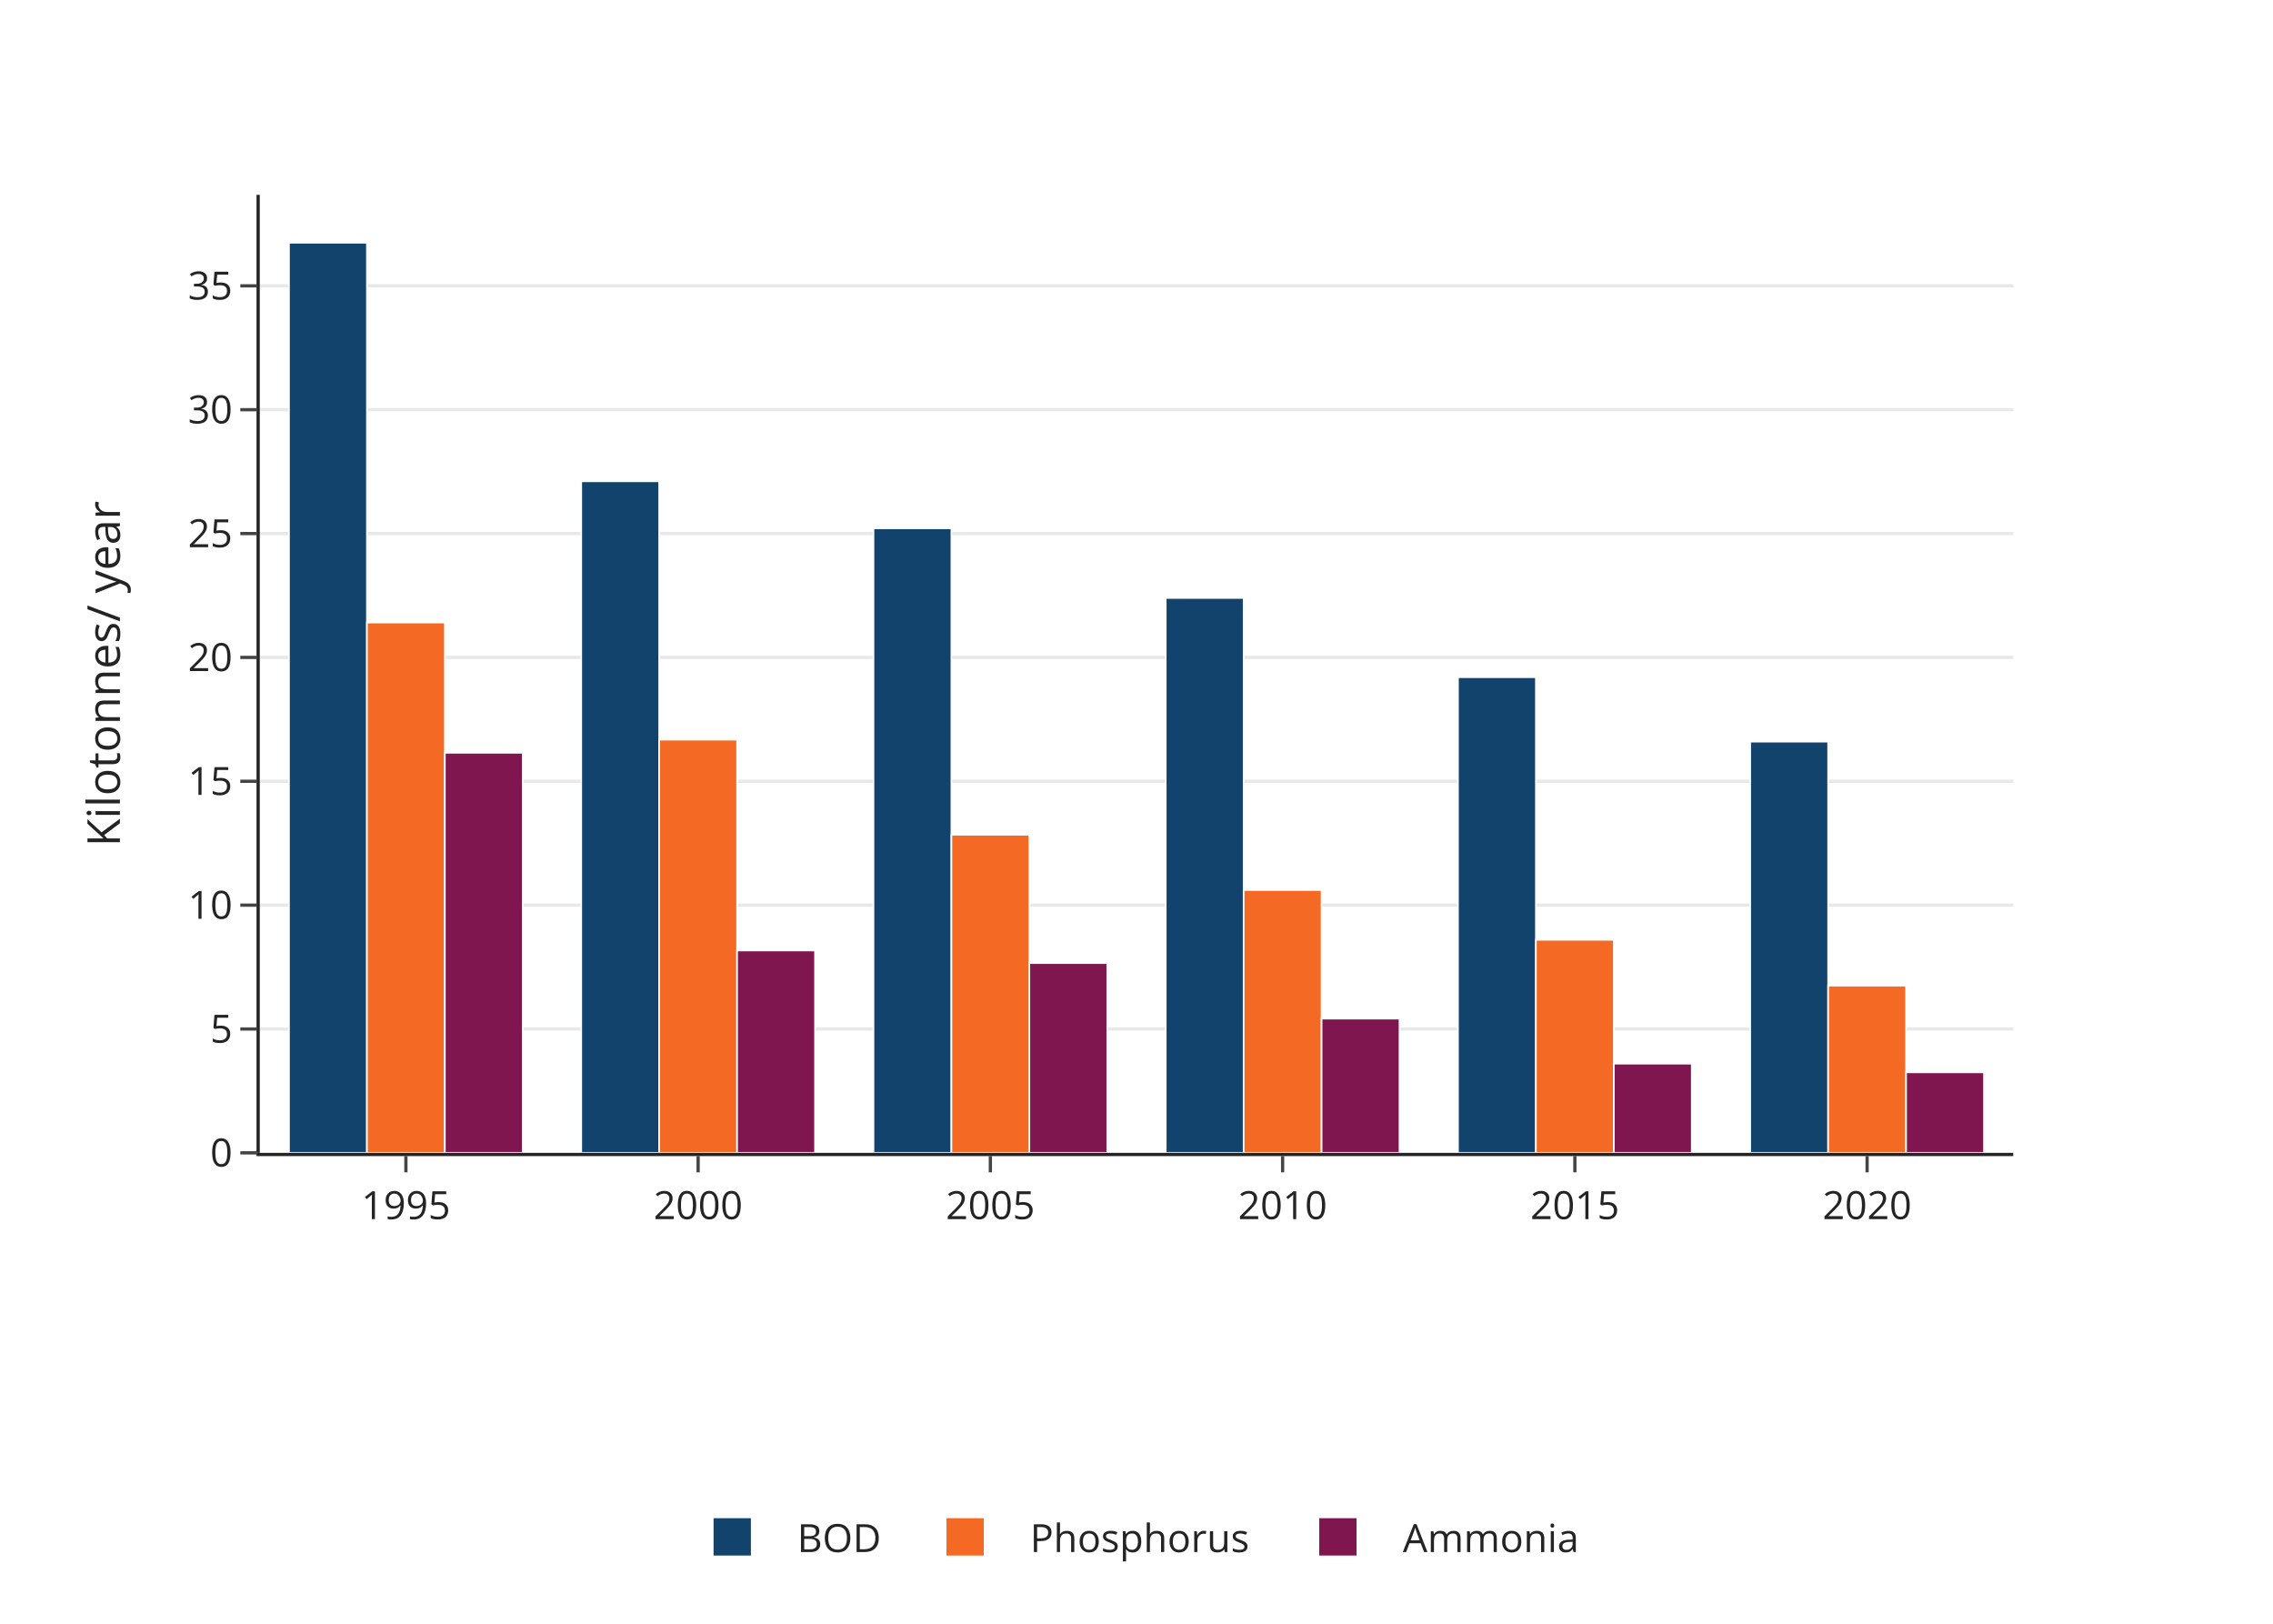
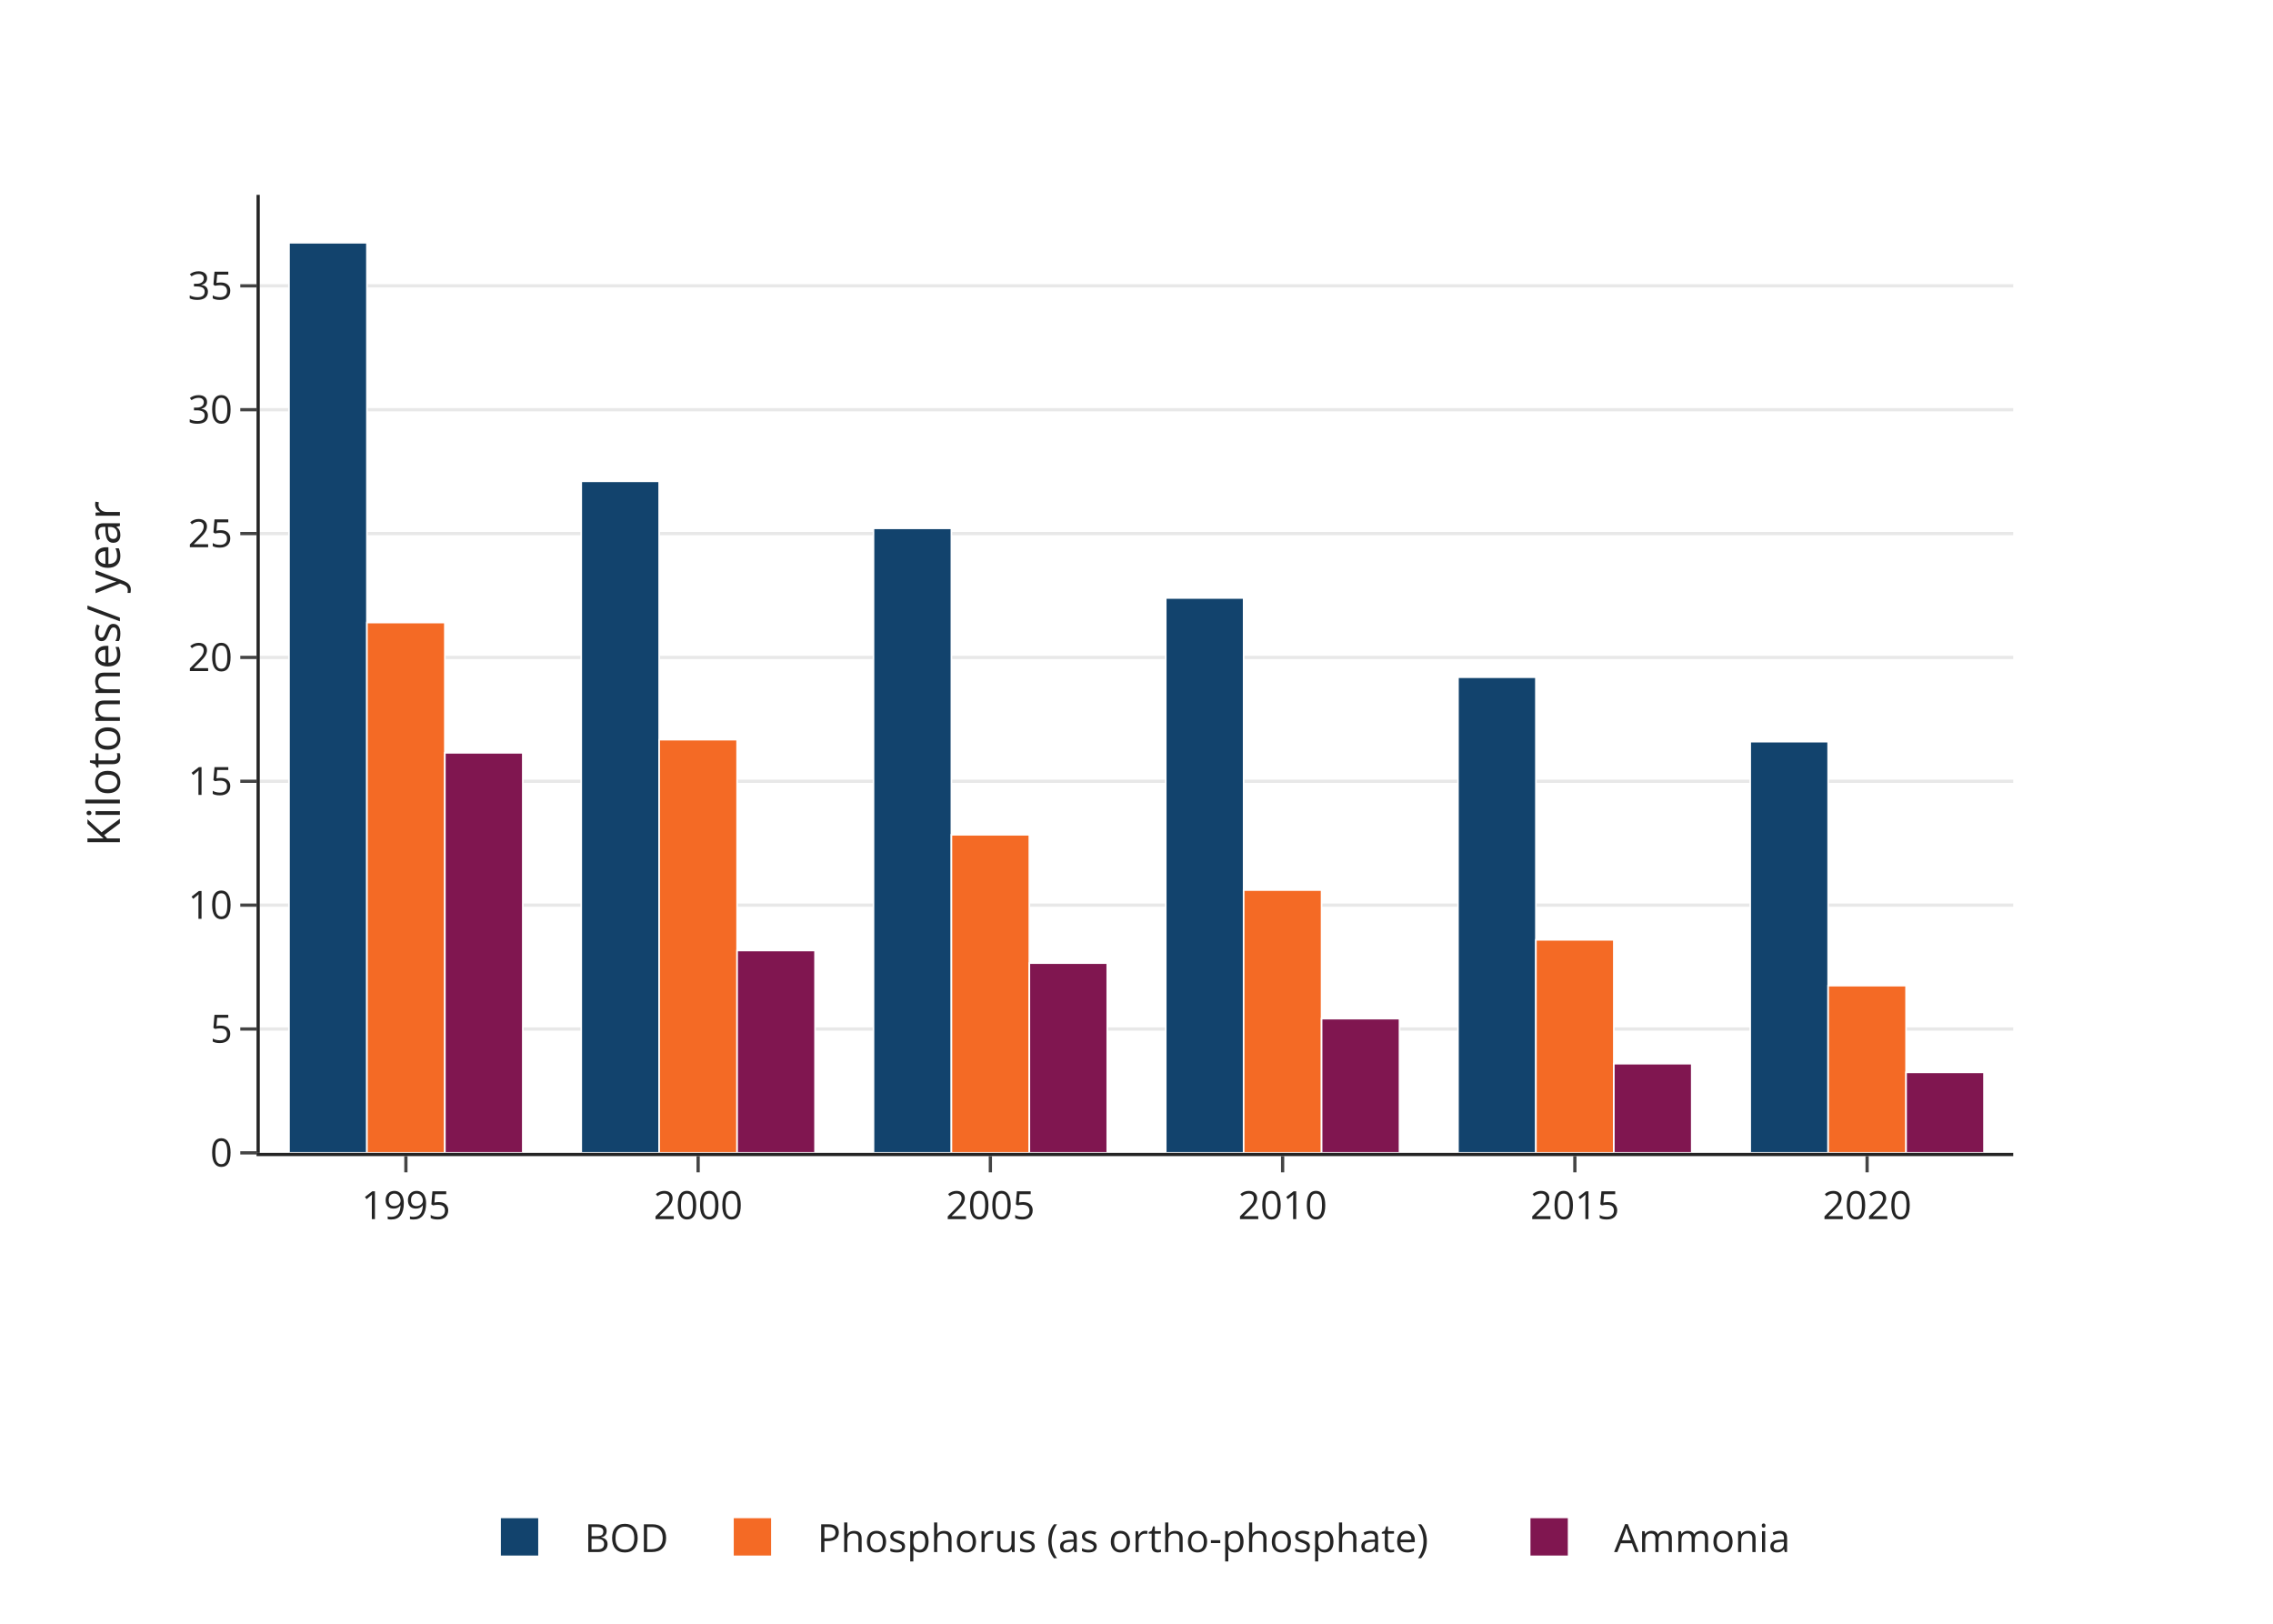
<svg xmlns="http://www.w3.org/2000/svg" class="main-svg" width="700" height="500" style="" viewBox="0 0 700 500">
  <rect x="0" y="0" width="700" height="500" style="fill: rgb(255, 255, 255); fill-opacity: 1;" />
-   <defs id="defs-085662">
+   <defs id="defs-9b85cc">
    <g class="clips">
-       <clipPath id="clip085662xyplot" class="plotclip">
+       <clipPath id="clip9b85ccxyplot" class="plotclip">
        <rect width="540" height="295" />
      </clipPath>
-       <clipPath class="axesclip" id="clip085662x">
+       <clipPath class="axesclip" id="clip9b85ccx">
        <rect x="80" y="0" width="540" height="500" />
      </clipPath>
-       <clipPath class="axesclip" id="clip085662y">
+       <clipPath class="axesclip" id="clip9b85ccy">
        <rect x="0" y="60" width="700" height="295" />
      </clipPath>
-       <clipPath class="axesclip" id="clip085662xy">
+       <clipPath class="axesclip" id="clip9b85ccxy">
        <rect x="80" y="60" width="540" height="295" />
      </clipPath>
    </g>
    <g class="gradients" />
    <g class="patterns" />
  </defs>
  <g class="bglayer" />
  <g class="layer-below">
    <g class="imagelayer" />
    <g class="shapelayer" />
  </g>
  <g class="cartesianlayer">
    <g class="subplot xy">
      <g class="layer-subplot">
        <g class="shapelayer" />
        <g class="imagelayer" />
      </g>
      <g class="minor-gridlayer">
        <g class="x" />
        <g class="y" />
      </g>
      <g class="gridlayer">
        <g class="x" />
        <g class="y">
          <path class="ygrid crisp" transform="translate(0,316.86)" d="M80,0h540" style="stroke: rgb(232, 232, 232); stroke-opacity: 1; stroke-width: 1px;" />
          <path class="ygrid crisp" transform="translate(0,278.72)" d="M80,0h540" style="stroke: rgb(232, 232, 232); stroke-opacity: 1; stroke-width: 1px;" />
          <path class="ygrid crisp" transform="translate(0,240.58)" d="M80,0h540" style="stroke: rgb(232, 232, 232); stroke-opacity: 1; stroke-width: 1px;" />
          <path class="ygrid crisp" transform="translate(0,202.44)" d="M80,0h540" style="stroke: rgb(232, 232, 232); stroke-opacity: 1; stroke-width: 1px;" />
          <path class="ygrid crisp" transform="translate(0,164.3)" d="M80,0h540" style="stroke: rgb(232, 232, 232); stroke-opacity: 1; stroke-width: 1px;" />
          <path class="ygrid crisp" transform="translate(0,126.16)" d="M80,0h540" style="stroke: rgb(232, 232, 232); stroke-opacity: 1; stroke-width: 1px;" />
          <path class="ygrid crisp" transform="translate(0,88.02)" d="M80,0h540" style="stroke: rgb(232, 232, 232); stroke-opacity: 1; stroke-width: 1px;" />
        </g>
      </g>
      <g class="zerolinelayer" />
      <g class="layer-between">
        <g class="shapelayer" />
        <g class="imagelayer" />
      </g>
      <path class="xlines-below" />
      <path class="ylines-below" />
      <g class="overlines-below" />
      <g class="xaxislayer-below" />
      <g class="yaxislayer-below" />
      <g class="overaxes-below" />
-       <g class="plot" transform="translate(80,60)" clip-path="url(#clip085662xyplot)">
-         <g class="barlayer mlayer">
-           <g class="trace bars" style="opacity: 1;">
-             <g class="points">
-               <g class="point">
-                 <path d="M9,295V14.75H33V295Z" style="vector-effect: none; opacity: 1; stroke-width: 0.5px; fill: rgb(18, 67, 109); fill-opacity: 1; stroke: rgb(255, 255, 255); stroke-opacity: 1;" />
-               </g>
-               <g class="point">
-                 <path d="M459,295V168.38H483V295Z" style="vector-effect: none; opacity: 1; stroke-width: 0.5px; fill: rgb(18, 67, 109); fill-opacity: 1; stroke: rgb(255, 255, 255); stroke-opacity: 1;" />
-               </g>
-               <g class="point">
-                 <path d="M99,295V88.21H123V295Z" style="vector-effect: none; opacity: 1; stroke-width: 0.5px; fill: rgb(18, 67, 109); fill-opacity: 1; stroke: rgb(255, 255, 255); stroke-opacity: 1;" />
-               </g>
-               <g class="point">
-                 <path d="M369,295V148.54H393V295Z" style="vector-effect: none; opacity: 1; stroke-width: 0.5px; fill: rgb(18, 67, 109); fill-opacity: 1; stroke: rgb(255, 255, 255); stroke-opacity: 1;" />
-               </g>
-               <g class="point">
-                 <path d="M189,295V102.7H213V295Z" style="vector-effect: none; opacity: 1; stroke-width: 0.5px; fill: rgb(18, 67, 109); fill-opacity: 1; stroke: rgb(255, 255, 255); stroke-opacity: 1;" />
-               </g>
-               <g class="point">
-                 <path d="M279,295V124.13H303V295Z" style="vector-effect: none; opacity: 1; stroke-width: 0.5px; fill: rgb(18, 67, 109); fill-opacity: 1; stroke: rgb(255, 255, 255); stroke-opacity: 1;" />
-               </g>
-             </g>
-           </g>
-           <g class="trace bars" style="opacity: 1;">
-             <g class="points">
-               <g class="point">
-                 <path d="M393,295V229.4H417V295Z" style="vector-effect: none; opacity: 1; stroke-width: 0.5px; fill: rgb(244, 106, 37); fill-opacity: 1; stroke: rgb(255, 255, 255); stroke-opacity: 1;" />
-               </g>
-               <g class="point">
-                 <path d="M303,295V214.07H327V295Z" style="vector-effect: none; opacity: 1; stroke-width: 0.5px; fill: rgb(244, 106, 37); fill-opacity: 1; stroke: rgb(255, 255, 255); stroke-opacity: 1;" />
-               </g>
-               <g class="point">
-                 <path d="M213,295V197.06H237V295Z" style="vector-effect: none; opacity: 1; stroke-width: 0.5px; fill: rgb(244, 106, 37); fill-opacity: 1; stroke: rgb(255, 255, 255); stroke-opacity: 1;" />
-               </g>
-               <g class="point">
-                 <path d="M123,295V167.77H147V295Z" style="vector-effect: none; opacity: 1; stroke-width: 0.5px; fill: rgb(244, 106, 37); fill-opacity: 1; stroke: rgb(255, 255, 255); stroke-opacity: 1;" />
-               </g>
-               <g class="point">
-                 <path d="M33,295V131.69H57V295Z" style="vector-effect: none; opacity: 1; stroke-width: 0.5px; fill: rgb(244, 106, 37); fill-opacity: 1; stroke: rgb(255, 255, 255); stroke-opacity: 1;" />
-               </g>
-               <g class="point">
-                 <path d="M483,295V243.51H507V295Z" style="vector-effect: none; opacity: 1; stroke-width: 0.5px; fill: rgb(244, 106, 37); fill-opacity: 1; stroke: rgb(255, 255, 255); stroke-opacity: 1;" />
-               </g>
-             </g>
-           </g>
-           <g class="trace bars" style="opacity: 1;">
-             <g class="points">
-               <g class="point">
-                 <path d="M237,295V236.57H261V295Z" style="vector-effect: none; opacity: 1; stroke-width: 0.5px; fill: rgb(128, 22, 80); fill-opacity: 1; stroke: rgb(255, 255, 255); stroke-opacity: 1;" />
-               </g>
-               <g class="point">
-                 <path d="M327,295V253.66H351V295Z" style="vector-effect: none; opacity: 1; stroke-width: 0.5px; fill: rgb(128, 22, 80); fill-opacity: 1; stroke: rgb(255, 255, 255); stroke-opacity: 1;" />
-               </g>
-               <g class="point">
-                 <path d="M147,295V232.68H171V295Z" style="vector-effect: none; opacity: 1; stroke-width: 0.5px; fill: rgb(128, 22, 80); fill-opacity: 1; stroke: rgb(255, 255, 255); stroke-opacity: 1;" />
-               </g>
-               <g class="point">
-                 <path d="M417,295V267.54H441V295Z" style="vector-effect: none; opacity: 1; stroke-width: 0.5px; fill: rgb(128, 22, 80); fill-opacity: 1; stroke: rgb(255, 255, 255); stroke-opacity: 1;" />
-               </g>
-               <g class="point">
-                 <path d="M57,295V171.81H81V295Z" style="vector-effect: none; opacity: 1; stroke-width: 0.5px; fill: rgb(128, 22, 80); fill-opacity: 1; stroke: rgb(255, 255, 255); stroke-opacity: 1;" />
-               </g>
-               <g class="point">
-                 <path d="M507,295V270.21H531V295Z" style="vector-effect: none; opacity: 1; stroke-width: 0.5px; fill: rgb(128, 22, 80); fill-opacity: 1; stroke: rgb(255, 255, 255); stroke-opacity: 1;" />
-               </g>
-             </g>
-           </g>
-         </g>
-       </g>
-       <g class="overplot" />
+       <g class="overplot">
+         <g class="xy" transform="translate(80,60)" clip-path="url(#clip9b85ccxyplot)">
+           <g class="barlayer mlayer">
+             <g class="trace bars" style="opacity: 1;">
+               <g class="points">
+                 <g class="point">
+                   <path d="M9,295V14.75H33V295Z" style="vector-effect: none; opacity: 1; stroke-width: 0.5px; fill: rgb(18, 67, 109); fill-opacity: 1; stroke: rgb(255, 255, 255); stroke-opacity: 1;" />
+                 </g>
+                 <g class="point">
+                   <path d="M459,295V168.38H483V295Z" style="vector-effect: none; opacity: 1; stroke-width: 0.5px; fill: rgb(18, 67, 109); fill-opacity: 1; stroke: rgb(255, 255, 255); stroke-opacity: 1;" />
+                 </g>
+                 <g class="point">
+                   <path d="M99,295V88.21H123V295Z" style="vector-effect: none; opacity: 1; stroke-width: 0.5px; fill: rgb(18, 67, 109); fill-opacity: 1; stroke: rgb(255, 255, 255); stroke-opacity: 1;" />
+                 </g>
+                 <g class="point">
+                   <path d="M369,295V148.54H393V295Z" style="vector-effect: none; opacity: 1; stroke-width: 0.5px; fill: rgb(18, 67, 109); fill-opacity: 1; stroke: rgb(255, 255, 255); stroke-opacity: 1;" />
+                 </g>
+                 <g class="point">
+                   <path d="M189,295V102.7H213V295Z" style="vector-effect: none; opacity: 1; stroke-width: 0.5px; fill: rgb(18, 67, 109); fill-opacity: 1; stroke: rgb(255, 255, 255); stroke-opacity: 1;" />
+                 </g>
+                 <g class="point">
+                   <path d="M279,295V124.13H303V295Z" style="vector-effect: none; opacity: 1; stroke-width: 0.5px; fill: rgb(18, 67, 109); fill-opacity: 1; stroke: rgb(255, 255, 255); stroke-opacity: 1;" />
+                 </g>
+               </g>
+             </g>
+             <g class="trace bars" style="opacity: 1;">
+               <g class="points">
+                 <g class="point">
+                   <path d="M393,295V229.4H417V295Z" style="vector-effect: none; opacity: 1; stroke-width: 0.5px; fill: rgb(244, 106, 37); fill-opacity: 1; stroke: rgb(255, 255, 255); stroke-opacity: 1;" />
+                 </g>
+                 <g class="point">
+                   <path d="M303,295V214.07H327V295Z" style="vector-effect: none; opacity: 1; stroke-width: 0.5px; fill: rgb(244, 106, 37); fill-opacity: 1; stroke: rgb(255, 255, 255); stroke-opacity: 1;" />
+                 </g>
+                 <g class="point">
+                   <path d="M213,295V197.06H237V295Z" style="vector-effect: none; opacity: 1; stroke-width: 0.5px; fill: rgb(244, 106, 37); fill-opacity: 1; stroke: rgb(255, 255, 255); stroke-opacity: 1;" />
+                 </g>
+                 <g class="point">
+                   <path d="M123,295V167.77H147V295Z" style="vector-effect: none; opacity: 1; stroke-width: 0.5px; fill: rgb(244, 106, 37); fill-opacity: 1; stroke: rgb(255, 255, 255); stroke-opacity: 1;" />
+                 </g>
+                 <g class="point">
+                   <path d="M33,295V131.69H57V295Z" style="vector-effect: none; opacity: 1; stroke-width: 0.5px; fill: rgb(244, 106, 37); fill-opacity: 1; stroke: rgb(255, 255, 255); stroke-opacity: 1;" />
+                 </g>
+                 <g class="point">
+                   <path d="M483,295V243.51H507V295Z" style="vector-effect: none; opacity: 1; stroke-width: 0.5px; fill: rgb(244, 106, 37); fill-opacity: 1; stroke: rgb(255, 255, 255); stroke-opacity: 1;" />
+                 </g>
+               </g>
+             </g>
+             <g class="trace bars" style="opacity: 1;">
+               <g class="points">
+                 <g class="point">
+                   <path d="M237,295V236.57H261V295Z" style="vector-effect: none; opacity: 1; stroke-width: 0.5px; fill: rgb(128, 22, 80); fill-opacity: 1; stroke: rgb(255, 255, 255); stroke-opacity: 1;" />
+                 </g>
+                 <g class="point">
+                   <path d="M327,295V253.66H351V295Z" style="vector-effect: none; opacity: 1; stroke-width: 0.5px; fill: rgb(128, 22, 80); fill-opacity: 1; stroke: rgb(255, 255, 255); stroke-opacity: 1;" />
+                 </g>
+                 <g class="point">
+                   <path d="M147,295V232.68H171V295Z" style="vector-effect: none; opacity: 1; stroke-width: 0.5px; fill: rgb(128, 22, 80); fill-opacity: 1; stroke: rgb(255, 255, 255); stroke-opacity: 1;" />
+                 </g>
+                 <g class="point">
+                   <path d="M417,295V267.54H441V295Z" style="vector-effect: none; opacity: 1; stroke-width: 0.5px; fill: rgb(128, 22, 80); fill-opacity: 1; stroke: rgb(255, 255, 255); stroke-opacity: 1;" />
+                 </g>
+                 <g class="point">
+                   <path d="M57,295V171.81H81V295Z" style="vector-effect: none; opacity: 1; stroke-width: 0.5px; fill: rgb(128, 22, 80); fill-opacity: 1; stroke: rgb(255, 255, 255); stroke-opacity: 1;" />
+                 </g>
+                 <g class="point">
+                   <path d="M507,295V270.21H531V295Z" style="vector-effect: none; opacity: 1; stroke-width: 0.5px; fill: rgb(128, 22, 80); fill-opacity: 1; stroke: rgb(255, 255, 255); stroke-opacity: 1;" />
+                 </g>
+               </g>
+             </g>
+           </g>
+         </g>
+       </g>
      <path class="xlines-above crisp" d="M79,355.5H620" style="fill: none; stroke-width: 1px; stroke: rgb(36, 36, 36); stroke-opacity: 1;" />
      <path class="ylines-above crisp" d="M79.5,60V355" style="fill: none; stroke-width: 1px; stroke: rgb(36, 36, 36); stroke-opacity: 1;" />
      <g class="overlines-above" />
      <g class="xaxislayer-above">
        <path class="xtick ticks crisp" d="M0,356v5" transform="translate(125,0)" style="stroke: rgb(68, 68, 68); stroke-opacity: 1; stroke-width: 1px;" />
        <path class="xtick ticks crisp" d="M0,356v5" transform="translate(215,0)" style="stroke: rgb(68, 68, 68); stroke-opacity: 1; stroke-width: 1px;" />
        <path class="xtick ticks crisp" d="M0,356v5" transform="translate(305,0)" style="stroke: rgb(68, 68, 68); stroke-opacity: 1; stroke-width: 1px;" />
        <path class="xtick ticks crisp" d="M0,356v5" transform="translate(395,0)" style="stroke: rgb(68, 68, 68); stroke-opacity: 1; stroke-width: 1px;" />
        <path class="xtick ticks crisp" d="M0,356v5" transform="translate(485,0)" style="stroke: rgb(68, 68, 68); stroke-opacity: 1; stroke-width: 1px;" />
        <path class="xtick ticks crisp" d="M0,356v5" transform="translate(575,0)" style="stroke: rgb(68, 68, 68); stroke-opacity: 1; stroke-width: 1px;" />
        <g class="xtick">
          <text text-anchor="middle" x="0" y="375.4" transform="translate(125,0)" style="font-family: 'Open Sans', verdana, arial, sans-serif; font-size: 12px; fill: rgb(36, 36, 36); fill-opacity: 1; white-space: pre; opacity: 1;">1995</text>
        </g>
        <g class="xtick">
          <text text-anchor="middle" x="0" y="375.4" style="font-family: 'Open Sans', verdana, arial, sans-serif; font-size: 12px; fill: rgb(36, 36, 36); fill-opacity: 1; white-space: pre; opacity: 1;" transform="translate(215,0)">2000</text>
        </g>
        <g class="xtick">
          <text text-anchor="middle" x="0" y="375.4" style="font-family: 'Open Sans', verdana, arial, sans-serif; font-size: 12px; fill: rgb(36, 36, 36); fill-opacity: 1; white-space: pre; opacity: 1;" transform="translate(305,0)">2005</text>
        </g>
        <g class="xtick">
          <text text-anchor="middle" x="0" y="375.4" style="font-family: 'Open Sans', verdana, arial, sans-serif; font-size: 12px; fill: rgb(36, 36, 36); fill-opacity: 1; white-space: pre; opacity: 1;" transform="translate(395,0)">2010</text>
        </g>
        <g class="xtick">
          <text text-anchor="middle" x="0" y="375.4" style="font-family: 'Open Sans', verdana, arial, sans-serif; font-size: 12px; fill: rgb(36, 36, 36); fill-opacity: 1; white-space: pre; opacity: 1;" transform="translate(485,0)">2015</text>
        </g>
        <g class="xtick">
          <text text-anchor="middle" x="0" y="375.4" style="font-family: 'Open Sans', verdana, arial, sans-serif; font-size: 12px; fill: rgb(36, 36, 36); fill-opacity: 1; white-space: pre; opacity: 1;" transform="translate(575,0)">2020</text>
        </g>
      </g>
      <g class="yaxislayer-above">
        <path class="ytick ticks crisp" d="M79,0h-5" transform="translate(0,355)" style="stroke: rgb(68, 68, 68); stroke-opacity: 1; stroke-width: 1px;" />
        <path class="ytick ticks crisp" d="M79,0h-5" transform="translate(0,316.86)" style="stroke: rgb(68, 68, 68); stroke-opacity: 1; stroke-width: 1px;" />
        <path class="ytick ticks crisp" d="M79,0h-5" transform="translate(0,278.72)" style="stroke: rgb(68, 68, 68); stroke-opacity: 1; stroke-width: 1px;" />
        <path class="ytick ticks crisp" d="M79,0h-5" transform="translate(0,240.58)" style="stroke: rgb(68, 68, 68); stroke-opacity: 1; stroke-width: 1px;" />
        <path class="ytick ticks crisp" d="M79,0h-5" transform="translate(0,202.44)" style="stroke: rgb(68, 68, 68); stroke-opacity: 1; stroke-width: 1px;" />
        <path class="ytick ticks crisp" d="M79,0h-5" transform="translate(0,164.3)" style="stroke: rgb(68, 68, 68); stroke-opacity: 1; stroke-width: 1px;" />
        <path class="ytick ticks crisp" d="M79,0h-5" transform="translate(0,126.16)" style="stroke: rgb(68, 68, 68); stroke-opacity: 1; stroke-width: 1px;" />
        <path class="ytick ticks crisp" d="M79,0h-5" transform="translate(0,88.02)" style="stroke: rgb(68, 68, 68); stroke-opacity: 1; stroke-width: 1px;" />
        <g class="ytick">
          <text text-anchor="end" x="71.6" y="4.2" transform="translate(0,355)" style="font-family: 'Open Sans', verdana, arial, sans-serif; font-size: 12px; fill: rgb(36, 36, 36); fill-opacity: 1; white-space: pre; opacity: 1;">0</text>
        </g>
        <g class="ytick">
          <text text-anchor="end" x="71.6" y="4.2" style="font-family: 'Open Sans', verdana, arial, sans-serif; font-size: 12px; fill: rgb(36, 36, 36); fill-opacity: 1; white-space: pre; opacity: 1;" transform="translate(0,316.86)">5</text>
        </g>
        <g class="ytick">
          <text text-anchor="end" x="71.6" y="4.2" style="font-family: 'Open Sans', verdana, arial, sans-serif; font-size: 12px; fill: rgb(36, 36, 36); fill-opacity: 1; white-space: pre; opacity: 1;" transform="translate(0,278.72)">10</text>
        </g>
        <g class="ytick">
          <text text-anchor="end" x="71.6" y="4.2" style="font-family: 'Open Sans', verdana, arial, sans-serif; font-size: 12px; fill: rgb(36, 36, 36); fill-opacity: 1; white-space: pre; opacity: 1;" transform="translate(0,240.58)">15</text>
        </g>
        <g class="ytick">
          <text text-anchor="end" x="71.6" y="4.2" style="font-family: 'Open Sans', verdana, arial, sans-serif; font-size: 12px; fill: rgb(36, 36, 36); fill-opacity: 1; white-space: pre; opacity: 1;" transform="translate(0,202.44)">20</text>
        </g>
        <g class="ytick">
          <text text-anchor="end" x="71.6" y="4.2" style="font-family: 'Open Sans', verdana, arial, sans-serif; font-size: 12px; fill: rgb(36, 36, 36); fill-opacity: 1; white-space: pre; opacity: 1;" transform="translate(0,164.3)">25</text>
        </g>
        <g class="ytick">
          <text text-anchor="end" x="71.6" y="4.2" style="font-family: 'Open Sans', verdana, arial, sans-serif; font-size: 12px; fill: rgb(36, 36, 36); fill-opacity: 1; white-space: pre; opacity: 1;" transform="translate(0,126.16)">30</text>
        </g>
        <g class="ytick">
          <text text-anchor="end" x="71.6" y="4.2" style="font-family: 'Open Sans', verdana, arial, sans-serif; font-size: 12px; fill: rgb(36, 36, 36); fill-opacity: 1; white-space: pre; opacity: 1;" transform="translate(0,88.02)">35</text>
        </g>
      </g>
      <g class="overaxes-above" />
    </g>
  </g>
  <g class="polarlayer" />
  <g class="smithlayer" />
  <g class="ternarylayer" />
  <g class="geolayer" />
  <g class="funnelarealayer" />
  <g class="pielayer" />
  <g class="iciclelayer" />
  <g class="treemaplayer" />
  <g class="sunburstlayer" />
  <g class="glimages" />
-   <defs id="topdefs-085662">
+   <defs id="topdefs-9b85cc">
    <g class="clips" />
-     <clipPath id="legend085662">
-       <rect width="289" height="29" x="0" y="0" />
+     <clipPath id="legend9b85cc">
+       <rect width="420" height="29" x="0" y="0" />
    </clipPath>
  </defs>
  <g class="layer-above">
    <g class="imagelayer" />
    <g class="shapelayer" />
  </g>
  <g class="infolayer">
-     <g class="legend" pointer-events="all" transform="translate(205.5,458.75)">
-       <rect class="bg" shape-rendering="crispEdges" width="289" height="29" x="0" y="0" style="stroke: rgb(68, 68, 68); stroke-opacity: 1; fill: rgb(255, 255, 255); fill-opacity: 1; stroke-width: 0px;" />
-       <g class="scrollbox" transform="" clip-path="url(#legend085662)">
+     <g class="legend" pointer-events="all" transform="translate(140,458.75)">
+       <rect class="bg" shape-rendering="crispEdges" width="420" height="29" x="0" y="0" style="stroke: rgb(68, 68, 68); stroke-opacity: 1; fill: rgb(255, 255, 255); fill-opacity: 1; stroke-width: 0px;" />
+       <g class="scrollbox" transform="" clip-path="url(#legend9b85cc)">
        <g class="groups" transform="">
          <g class="traces" transform="translate(0,14.5)" style="opacity: 1;">
            <text class="legendtext" text-anchor="start" x="40" y="4.68" style="font-family: 'Open Sans', verdana, arial, sans-serif; font-size: 12px; fill: rgb(36, 36, 36); fill-opacity: 1; white-space: pre;">BOD</text>
            <g class="layers" style="opacity: 1;">
              <g class="legendfill" />
              <g class="legendlines" />
              <g class="legendsymbols">
                <g class="legendpoints">
                  <path class="legendundefined" d="M6,6H-6V-6H6Z" transform="translate(20,0)" style="stroke-width: 0.5px; fill: rgb(18, 67, 109); fill-opacity: 1; stroke: rgb(255, 255, 255); stroke-opacity: 1;" />
                </g>
              </g>
            </g>
            <rect class="legendtoggle" x="0" y="-9.5" width="69.219" height="19" style="fill: rgb(0, 0, 0); fill-opacity: 0;" />
          </g>
        </g>
        <g class="groups" transform="translate(71.71875,0)">
          <g class="traces" transform="translate(0,14.5)" style="opacity: 1;">
-             <text class="legendtext" text-anchor="start" x="40" y="4.68" style="font-family: 'Open Sans', verdana, arial, sans-serif; font-size: 12px; fill: rgb(36, 36, 36); fill-opacity: 1; white-space: pre;">Phosphorus</text>
+             <text class="legendtext" text-anchor="start" x="40" y="4.68" style="font-family: 'Open Sans', verdana, arial, sans-serif; font-size: 12px; fill: rgb(36, 36, 36); fill-opacity: 1; white-space: pre;">Phosphorus (as ortho-phosphate)</text>
            <g class="layers" style="opacity: 1;">
              <g class="legendfill" />
              <g class="legendlines" />
              <g class="legendsymbols">
                <g class="legendpoints">
                  <path class="legendundefined" d="M6,6H-6V-6H6Z" transform="translate(20,0)" style="stroke-width: 0.5px; fill: rgb(244, 106, 37); fill-opacity: 1; stroke: rgb(255, 255, 255); stroke-opacity: 1;" />
                </g>
              </g>
            </g>
-             <rect class="legendtoggle" x="0" y="-9.5" width="112.297" height="19" style="fill: rgb(0, 0, 0); fill-opacity: 0;" />
-           </g>
-         </g>
-         <g class="groups" transform="translate(186.5156,0)">
+             <rect class="legendtoggle" x="0" y="-9.5" width="242.859" height="19" style="fill: rgb(0, 0, 0); fill-opacity: 0;" />
+           </g>
+         </g>
+         <g class="groups" transform="translate(317.0781,0)">
          <g class="traces" transform="translate(0,14.5)" style="opacity: 1;">
            <text class="legendtext" text-anchor="start" x="40" y="4.68" style="font-family: 'Open Sans', verdana, arial, sans-serif; font-size: 12px; fill: rgb(36, 36, 36); fill-opacity: 1; white-space: pre;">Ammonia</text>
            <g class="layers" style="opacity: 1;">
              <g class="legendfill" />
              <g class="legendlines" />
              <g class="legendsymbols">
                <g class="legendpoints">
                  <path class="legendundefined" d="M6,6H-6V-6H6Z" transform="translate(20,0)" style="stroke-width: 0.5px; fill: rgb(128, 22, 80); fill-opacity: 1; stroke: rgb(255, 255, 255); stroke-opacity: 1;" />
                </g>
              </g>
            </g>
            <rect class="legendtoggle" x="0" y="-9.5" width="99.734" height="19" style="fill: rgb(0, 0, 0); fill-opacity: 0;" />
          </g>
        </g>
      </g>
      <rect class="scrollbar" rx="20" ry="3" width="0" height="0" x="0" y="0" style="fill: rgb(128, 139, 164); fill-opacity: 1;" />
    </g>
    <g class="g-gtitle" />
    <g class="g-xtitle" />
    <g class="g-ytitle">
-       <text class="ytitle" transform="rotate(-90,36.92813,207.5)" x="36.928" y="207.5" text-anchor="middle" style="font-family: 'Open Sans', verdana, arial, sans-serif; font-size: 14px; fill: rgb(36, 36, 36); opacity: 1; white-space: pre;">Kilotonnes/ year</text>
+       <text class="ytitle" transform="rotate(-90,36.92813,207.5)" x="36.928" y="207.5" text-anchor="middle" style="opacity: 1; font-family: 'Open Sans', verdana, arial, sans-serif; font-size: 14px; fill: rgb(36, 36, 36); fill-opacity: 1; white-space: pre;">Kilotonnes/ year</text>
    </g>
  </g>
</svg>
